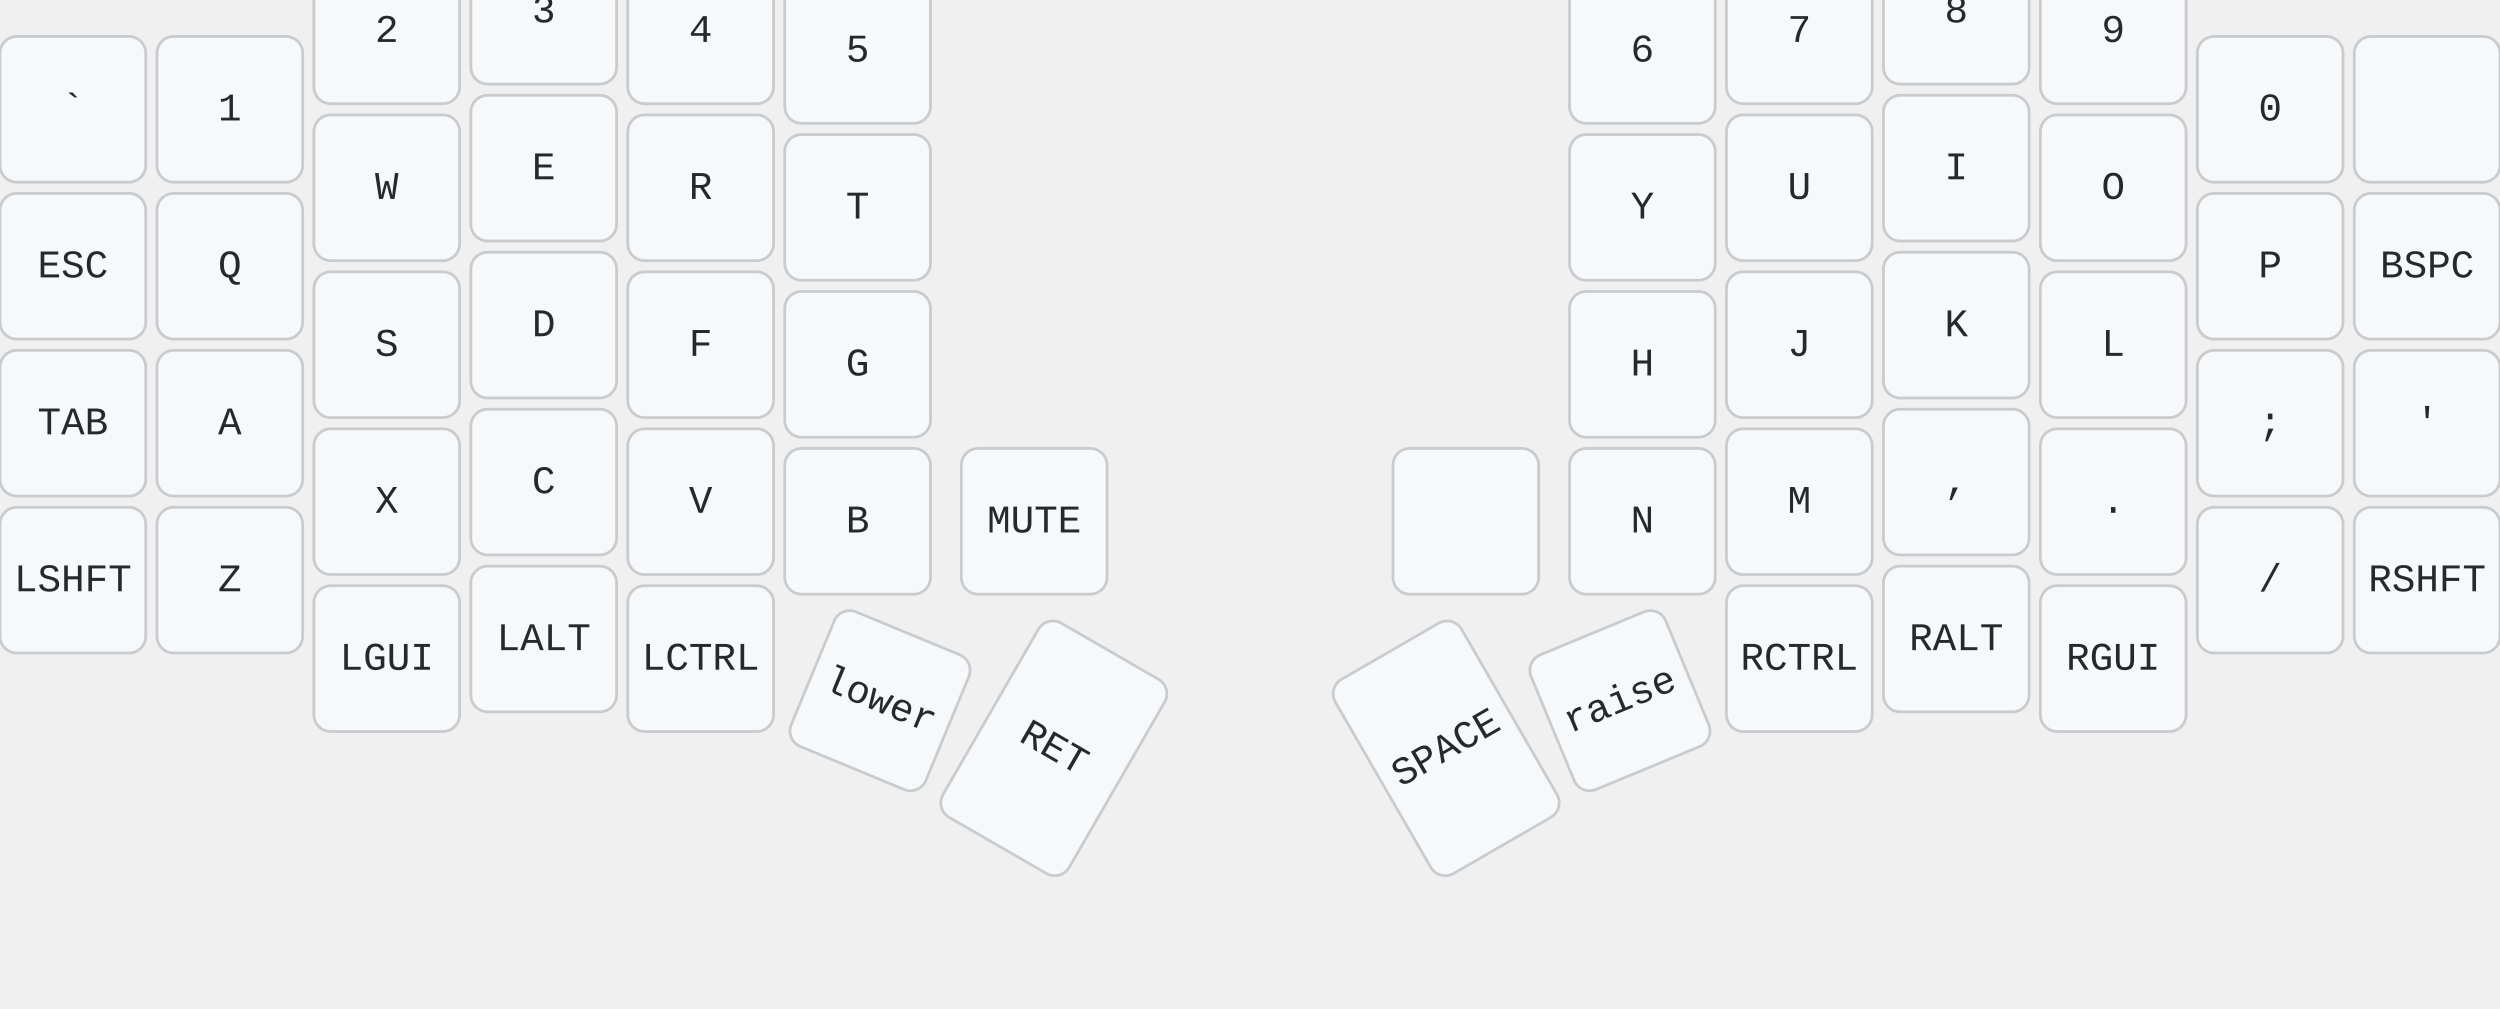
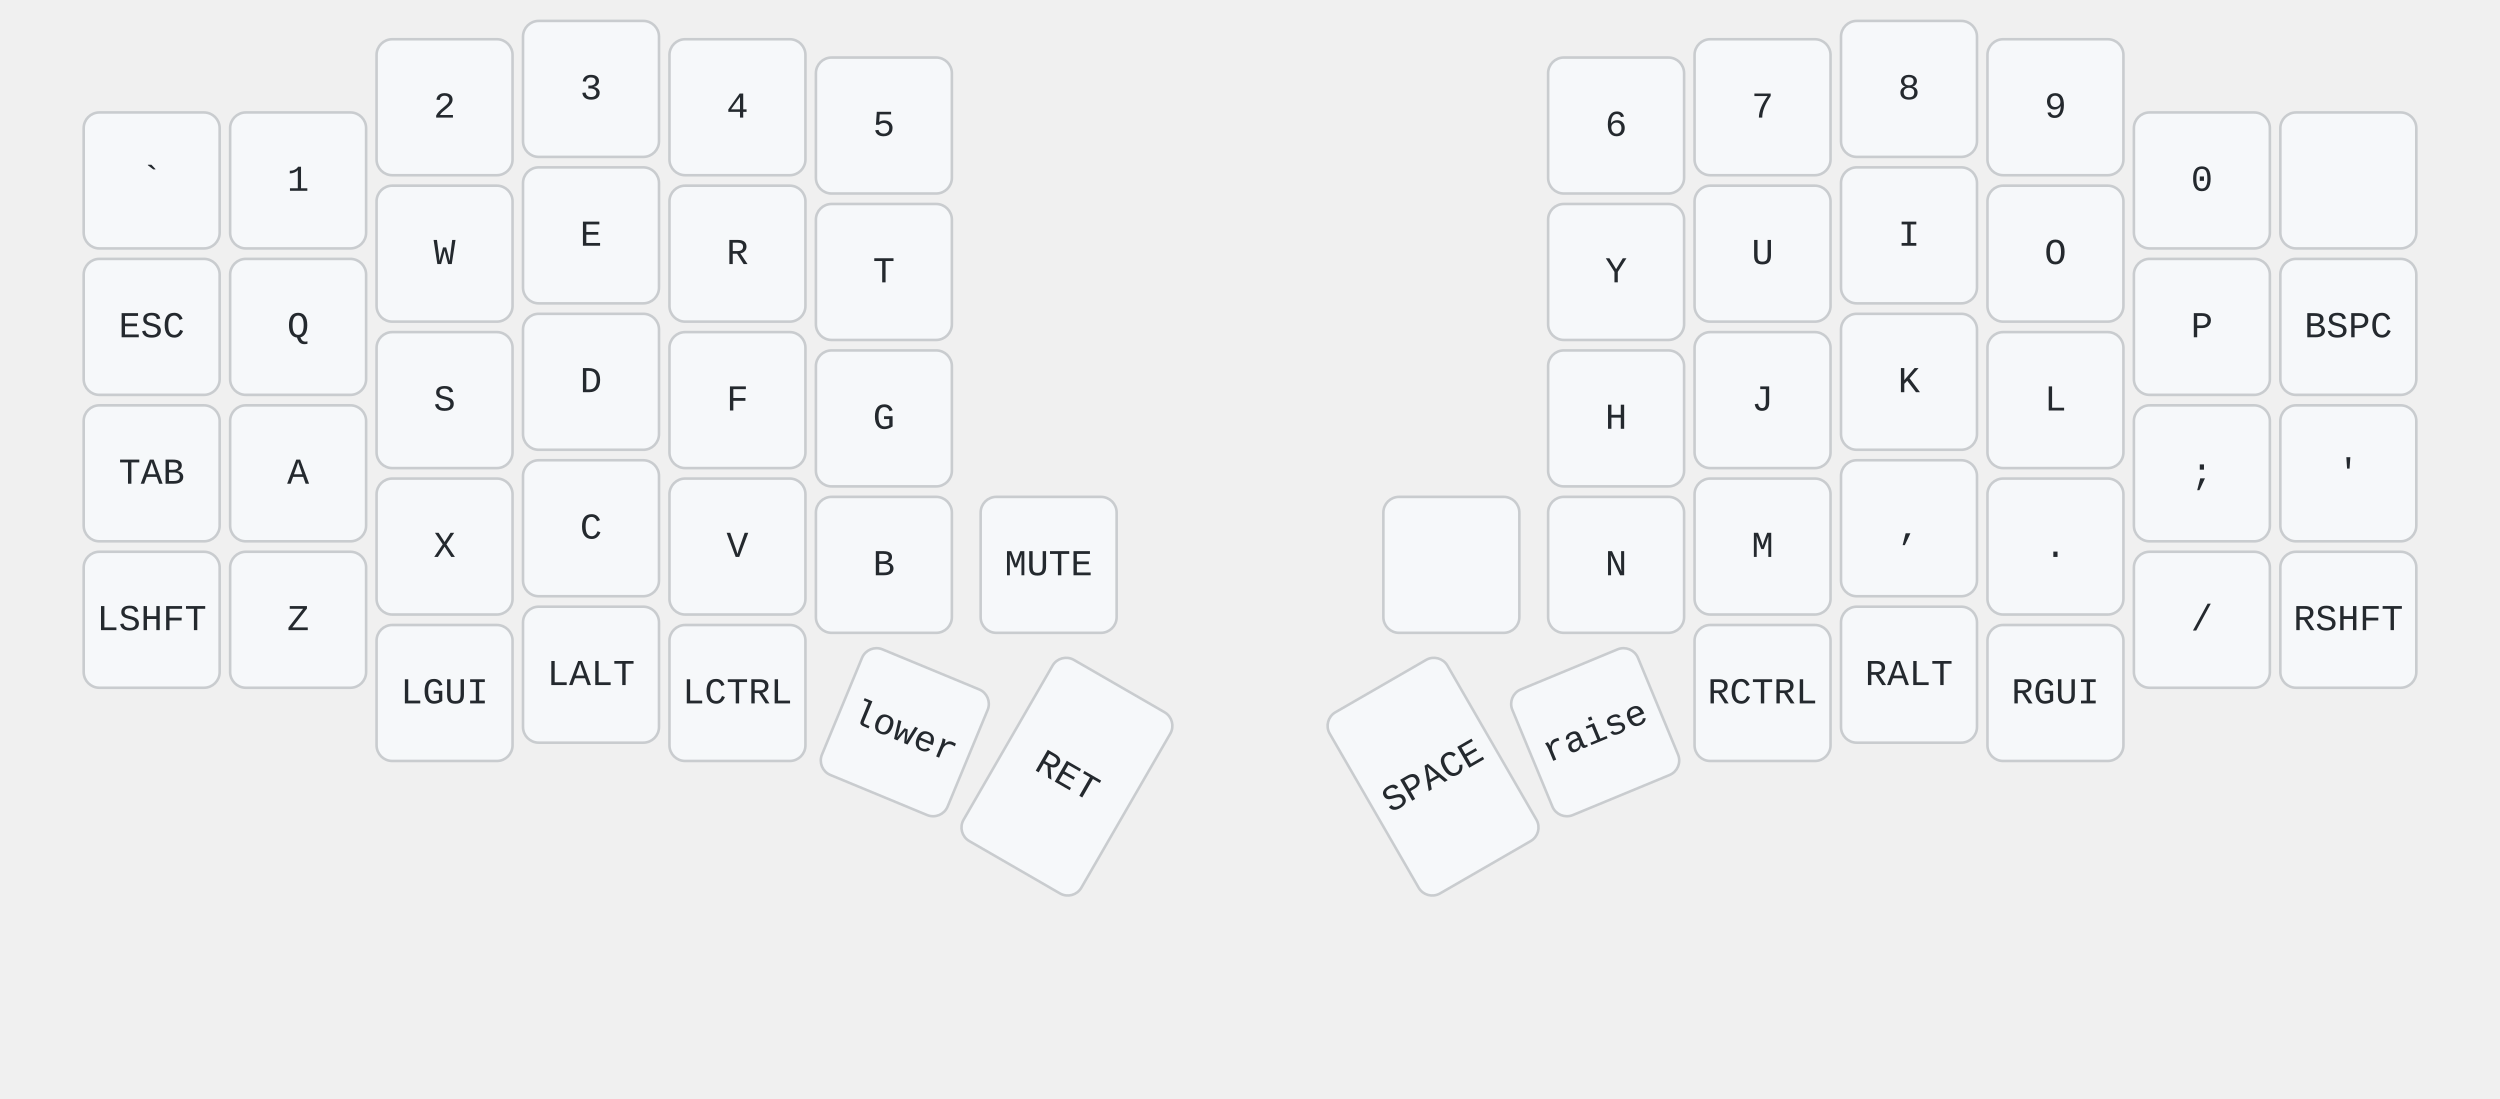
- <svg xmlns="http://www.w3.org/2000/svg" width="892" height="360" viewBox="32 80 892 360" class="keymap">
+ <svg xmlns="http://www.w3.org/2000/svg" width="956" height="420" viewBox="0 50 956 420" class="keymap">
  <style>/* inherit to force styles through use tags */
svg path {
    fill: inherit;
}

/* font and background color specifications */
svg.keymap {
    font-family: SFMono-Regular,Consolas,Liberation Mono,Menlo,monospace;
    font-size: 14px;
    font-kerning: normal;
    text-rendering: optimizeLegibility;
    fill: #24292e;
}

/* default key styling */
rect.key {
    fill: #f6f8fa;
}

rect.key, rect.combo {
    stroke: #c9cccf;
    stroke-width: 1;
}

/* default key side styling, only used is draw_key_sides is set */
rect.side {
    filter: brightness(90%);
}

/* color accent for combo boxes */
rect.combo, rect.combo-separate {
    fill: #cdf;
}

/* color accent for held keys */
rect.held, rect.combo.held {
    fill: #fdd;
}

/* color accent for ghost (optional) keys */
rect.ghost, rect.combo.ghost {
    stroke-dasharray: 4, 4;
    stroke-width: 2;
}

text {
    text-anchor: middle;
    dominant-baseline: middle;
}

/* styling for layer labels */
text.label {
    font-weight: bold;
    text-anchor: start;
    stroke: white;
    stroke-width: 4;
    paint-order: stroke;
}

/* styling for optional footer */
text.footer {
    text-anchor: end;
    dominant-baseline: auto;
    stroke: white;
    stroke-width: 4;
    paint-order: stroke;
}

/* styling for combo tap, and key hold/shifted label text */
text.combo, text.hold, text.shifted {
    font-size: 11px;
}

text.hold {
    text-anchor: middle;
    dominant-baseline: auto;
}

text.shifted {
    text-anchor: middle;
    dominant-baseline: hanging;
}

/* styling for hold/shifted label text in combo box */
text.combo.hold, text.combo.shifted {
    font-size: 8px;
}

/* lighter symbol for transparent keys */
text.trans {
    fill: #7b7e81;
}

/* styling for combo dendrons */
path.combo {
    stroke-width: 1;
    stroke: gray;
    fill: none;
}

/* Start Tabler Icons Cleanup */
/* cannot use height/width with glyphs */
.icon-tabler &gt; path {
    fill: inherit;
    stroke: inherit;
    stroke-width: 2;
}
/* hide tabler's default box */
.icon-tabler &gt; path[stroke="none"][fill="none"] {
    visibility: hidden;
}
/* End Tabler Icons Cleanup */
</style>
  <g transform="translate(30, 0)" class="layer-default">
    <g transform="translate(0, 56)">
      <g transform="translate(28, 63)" class="key keypos-0">
        <rect rx="6" ry="6" x="-26" y="-26" width="52" height="52" class="key" />
        <text x="0" y="0" class="key tap">`</text>
      </g>
      <g transform="translate(84, 63)" class="key keypos-1">
        <rect rx="6" ry="6" x="-26" y="-26" width="52" height="52" class="key" />
        <text x="0" y="0" class="key tap">1</text>
      </g>
      <g transform="translate(140, 35)" class="key keypos-2">
        <rect rx="6" ry="6" x="-26" y="-26" width="52" height="52" class="key" />
        <text x="0" y="0" class="key tap">2</text>
      </g>
      <g transform="translate(196, 28)" class="key keypos-3">
        <rect rx="6" ry="6" x="-26" y="-26" width="52" height="52" class="key" />
        <text x="0" y="0" class="key tap">3</text>
      </g>
      <g transform="translate(252, 35)" class="key keypos-4">
        <rect rx="6" ry="6" x="-26" y="-26" width="52" height="52" class="key" />
        <text x="0" y="0" class="key tap">4</text>
      </g>
      <g transform="translate(308, 42)" class="key keypos-5">
        <rect rx="6" ry="6" x="-26" y="-26" width="52" height="52" class="key" />
        <text x="0" y="0" class="key tap">5</text>
      </g>
      <g transform="translate(588, 42)" class="key keypos-6">
        <rect rx="6" ry="6" x="-26" y="-26" width="52" height="52" class="key" />
        <text x="0" y="0" class="key tap">6</text>
      </g>
      <g transform="translate(644, 35)" class="key keypos-7">
        <rect rx="6" ry="6" x="-26" y="-26" width="52" height="52" class="key" />
        <text x="0" y="0" class="key tap">7</text>
      </g>
      <g transform="translate(700, 28)" class="key keypos-8">
        <rect rx="6" ry="6" x="-26" y="-26" width="52" height="52" class="key" />
        <text x="0" y="0" class="key tap">8</text>
      </g>
      <g transform="translate(756, 35)" class="key keypos-9">
        <rect rx="6" ry="6" x="-26" y="-26" width="52" height="52" class="key" />
        <text x="0" y="0" class="key tap">9</text>
      </g>
      <g transform="translate(812, 63)" class="key keypos-10">
        <rect rx="6" ry="6" x="-26" y="-26" width="52" height="52" class="key" />
        <text x="0" y="0" class="key tap">0</text>
      </g>
      <g transform="translate(868, 63)" class="key keypos-11">
        <rect rx="6" ry="6" x="-26" y="-26" width="52" height="52" class="key" />
      </g>
      <g transform="translate(28, 119)" class="key keypos-12">
        <rect rx="6" ry="6" x="-26" y="-26" width="52" height="52" class="key" />
        <text x="0" y="0" class="key tap">ESC</text>
      </g>
      <g transform="translate(84, 119)" class="key keypos-13">
        <rect rx="6" ry="6" x="-26" y="-26" width="52" height="52" class="key" />
        <text x="0" y="0" class="key tap">Q</text>
      </g>
      <g transform="translate(140, 91)" class="key keypos-14">
        <rect rx="6" ry="6" x="-26" y="-26" width="52" height="52" class="key" />
        <text x="0" y="0" class="key tap">W</text>
      </g>
      <g transform="translate(196, 84)" class="key keypos-15">
        <rect rx="6" ry="6" x="-26" y="-26" width="52" height="52" class="key" />
        <text x="0" y="0" class="key tap">E</text>
      </g>
      <g transform="translate(252, 91)" class="key keypos-16">
        <rect rx="6" ry="6" x="-26" y="-26" width="52" height="52" class="key" />
        <text x="0" y="0" class="key tap">R</text>
      </g>
      <g transform="translate(308, 98)" class="key keypos-17">
        <rect rx="6" ry="6" x="-26" y="-26" width="52" height="52" class="key" />
        <text x="0" y="0" class="key tap">T</text>
      </g>
      <g transform="translate(588, 98)" class="key keypos-18">
        <rect rx="6" ry="6" x="-26" y="-26" width="52" height="52" class="key" />
        <text x="0" y="0" class="key tap">Y</text>
      </g>
      <g transform="translate(644, 91)" class="key keypos-19">
        <rect rx="6" ry="6" x="-26" y="-26" width="52" height="52" class="key" />
        <text x="0" y="0" class="key tap">U</text>
      </g>
      <g transform="translate(700, 84)" class="key keypos-20">
        <rect rx="6" ry="6" x="-26" y="-26" width="52" height="52" class="key" />
        <text x="0" y="0" class="key tap">I</text>
      </g>
      <g transform="translate(756, 91)" class="key keypos-21">
        <rect rx="6" ry="6" x="-26" y="-26" width="52" height="52" class="key" />
        <text x="0" y="0" class="key tap">O</text>
      </g>
      <g transform="translate(812, 119)" class="key keypos-22">
        <rect rx="6" ry="6" x="-26" y="-26" width="52" height="52" class="key" />
        <text x="0" y="0" class="key tap">P</text>
      </g>
      <g transform="translate(868, 119)" class="key keypos-23">
        <rect rx="6" ry="6" x="-26" y="-26" width="52" height="52" class="key" />
        <text x="0" y="0" class="key tap">BSPC</text>
      </g>
      <g transform="translate(28, 175)" class="key keypos-24">
        <rect rx="6" ry="6" x="-26" y="-26" width="52" height="52" class="key" />
        <text x="0" y="0" class="key tap">TAB</text>
      </g>
      <g transform="translate(84, 175)" class="key keypos-25">
        <rect rx="6" ry="6" x="-26" y="-26" width="52" height="52" class="key" />
        <text x="0" y="0" class="key tap">A</text>
      </g>
      <g transform="translate(140, 147)" class="key keypos-26">
        <rect rx="6" ry="6" x="-26" y="-26" width="52" height="52" class="key" />
        <text x="0" y="0" class="key tap">S</text>
      </g>
      <g transform="translate(196, 140)" class="key keypos-27">
        <rect rx="6" ry="6" x="-26" y="-26" width="52" height="52" class="key" />
        <text x="0" y="0" class="key tap">D</text>
      </g>
      <g transform="translate(252, 147)" class="key keypos-28">
        <rect rx="6" ry="6" x="-26" y="-26" width="52" height="52" class="key" />
        <text x="0" y="0" class="key tap">F</text>
      </g>
      <g transform="translate(308, 154)" class="key keypos-29">
        <rect rx="6" ry="6" x="-26" y="-26" width="52" height="52" class="key" />
        <text x="0" y="0" class="key tap">G</text>
      </g>
      <g transform="translate(588, 154)" class="key keypos-30">
        <rect rx="6" ry="6" x="-26" y="-26" width="52" height="52" class="key" />
        <text x="0" y="0" class="key tap">H</text>
      </g>
      <g transform="translate(644, 147)" class="key keypos-31">
        <rect rx="6" ry="6" x="-26" y="-26" width="52" height="52" class="key" />
        <text x="0" y="0" class="key tap">J</text>
      </g>
      <g transform="translate(700, 140)" class="key keypos-32">
        <rect rx="6" ry="6" x="-26" y="-26" width="52" height="52" class="key" />
        <text x="0" y="0" class="key tap">K</text>
      </g>
      <g transform="translate(756, 147)" class="key keypos-33">
        <rect rx="6" ry="6" x="-26" y="-26" width="52" height="52" class="key" />
        <text x="0" y="0" class="key tap">L</text>
      </g>
      <g transform="translate(812, 175)" class="key keypos-34">
        <rect rx="6" ry="6" x="-26" y="-26" width="52" height="52" class="key" />
        <text x="0" y="0" class="key tap">;</text>
      </g>
      <g transform="translate(868, 175)" class="key keypos-35">
        <rect rx="6" ry="6" x="-26" y="-26" width="52" height="52" class="key" />
        <text x="0" y="0" class="key tap">'</text>
      </g>
      <g transform="translate(28, 231)" class="key keypos-36">
        <rect rx="6" ry="6" x="-26" y="-26" width="52" height="52" class="key" />
        <text x="0" y="0" class="key tap">LSHFT</text>
      </g>
      <g transform="translate(84, 231)" class="key keypos-37">
        <rect rx="6" ry="6" x="-26" y="-26" width="52" height="52" class="key" />
        <text x="0" y="0" class="key tap">Z</text>
      </g>
      <g transform="translate(140, 203)" class="key keypos-38">
        <rect rx="6" ry="6" x="-26" y="-26" width="52" height="52" class="key" />
        <text x="0" y="0" class="key tap">X</text>
      </g>
      <g transform="translate(196, 196)" class="key keypos-39">
        <rect rx="6" ry="6" x="-26" y="-26" width="52" height="52" class="key" />
        <text x="0" y="0" class="key tap">C</text>
      </g>
      <g transform="translate(252, 203)" class="key keypos-40">
        <rect rx="6" ry="6" x="-26" y="-26" width="52" height="52" class="key" />
        <text x="0" y="0" class="key tap">V</text>
      </g>
      <g transform="translate(308, 210)" class="key keypos-41">
        <rect rx="6" ry="6" x="-26" y="-26" width="52" height="52" class="key" />
        <text x="0" y="0" class="key tap">B</text>
      </g>
      <g transform="translate(371, 210)" class="key keypos-42">
        <rect rx="6" ry="6" x="-26" y="-26" width="52" height="52" class="key" />
        <text x="0" y="0" class="key tap">MUTE</text>
      </g>
      <g transform="translate(525, 210)" class="key keypos-43">
        <rect rx="6" ry="6" x="-26" y="-26" width="52" height="52" class="key" />
      </g>
      <g transform="translate(588, 210)" class="key keypos-44">
        <rect rx="6" ry="6" x="-26" y="-26" width="52" height="52" class="key" />
        <text x="0" y="0" class="key tap">N</text>
      </g>
      <g transform="translate(644, 203)" class="key keypos-45">
        <rect rx="6" ry="6" x="-26" y="-26" width="52" height="52" class="key" />
        <text x="0" y="0" class="key tap">M</text>
      </g>
      <g transform="translate(700, 196)" class="key keypos-46">
        <rect rx="6" ry="6" x="-26" y="-26" width="52" height="52" class="key" />
        <text x="0" y="0" class="key tap">,</text>
      </g>
      <g transform="translate(756, 203)" class="key keypos-47">
        <rect rx="6" ry="6" x="-26" y="-26" width="52" height="52" class="key" />
        <text x="0" y="0" class="key tap">.</text>
      </g>
      <g transform="translate(812, 231)" class="key keypos-48">
        <rect rx="6" ry="6" x="-26" y="-26" width="52" height="52" class="key" />
        <text x="0" y="0" class="key tap">/</text>
      </g>
      <g transform="translate(868, 231)" class="key keypos-49">
        <rect rx="6" ry="6" x="-26" y="-26" width="52" height="52" class="key" />
        <text x="0" y="0" class="key tap">RSHFT</text>
      </g>
      <g transform="translate(140, 259)" class="key keypos-50">
        <rect rx="6" ry="6" x="-26" y="-26" width="52" height="52" class="key" />
        <text x="0" y="0" class="key tap">LGUI</text>
      </g>
      <g transform="translate(196, 252)" class="key keypos-51">
        <rect rx="6" ry="6" x="-26" y="-26" width="52" height="52" class="key" />
        <text x="0" y="0" class="key tap">LALT</text>
      </g>
      <g transform="translate(252, 259)" class="key keypos-52">
        <rect rx="6" ry="6" x="-26" y="-26" width="52" height="52" class="key" />
        <text x="0" y="0" class="key tap">LCTRL</text>
      </g>
      <g transform="translate(316, 274) rotate(22.5)" class="key keypos-53">
        <rect rx="6" ry="6" x="-26" y="-26" width="52" height="52" class="key" />
        <text x="0" y="0" class="key tap">lower</text>
      </g>
      <g transform="translate(378, 291) rotate(30.0)" class="key keypos-54">
        <rect rx="6" ry="6" x="-26" y="-40" width="52" height="80" class="key" />
        <text x="0" y="0" class="key tap">RET</text>
      </g>
      <g transform="translate(518, 291) rotate(-30.0)" class="key keypos-55">
        <rect rx="6" ry="6" x="-26" y="-40" width="52" height="80" class="key" />
        <text x="0" y="0" class="key tap">SPACE</text>
      </g>
      <g transform="translate(580, 274) rotate(-22.5)" class="key keypos-56">
        <rect rx="6" ry="6" x="-26" y="-26" width="52" height="52" class="key" />
        <text x="0" y="0" class="key tap">raise</text>
      </g>
      <g transform="translate(644, 259)" class="key keypos-57">
        <rect rx="6" ry="6" x="-26" y="-26" width="52" height="52" class="key" />
        <text x="0" y="0" class="key tap">RCTRL</text>
      </g>
      <g transform="translate(700, 252)" class="key keypos-58">
        <rect rx="6" ry="6" x="-26" y="-26" width="52" height="52" class="key" />
        <text x="0" y="0" class="key tap">RALT</text>
      </g>
      <g transform="translate(756, 259)" class="key keypos-59">
        <rect rx="6" ry="6" x="-26" y="-26" width="52" height="52" class="key" />
        <text x="0" y="0" class="key tap">RGUI</text>
      </g>
    </g>
  </g>
</svg>
